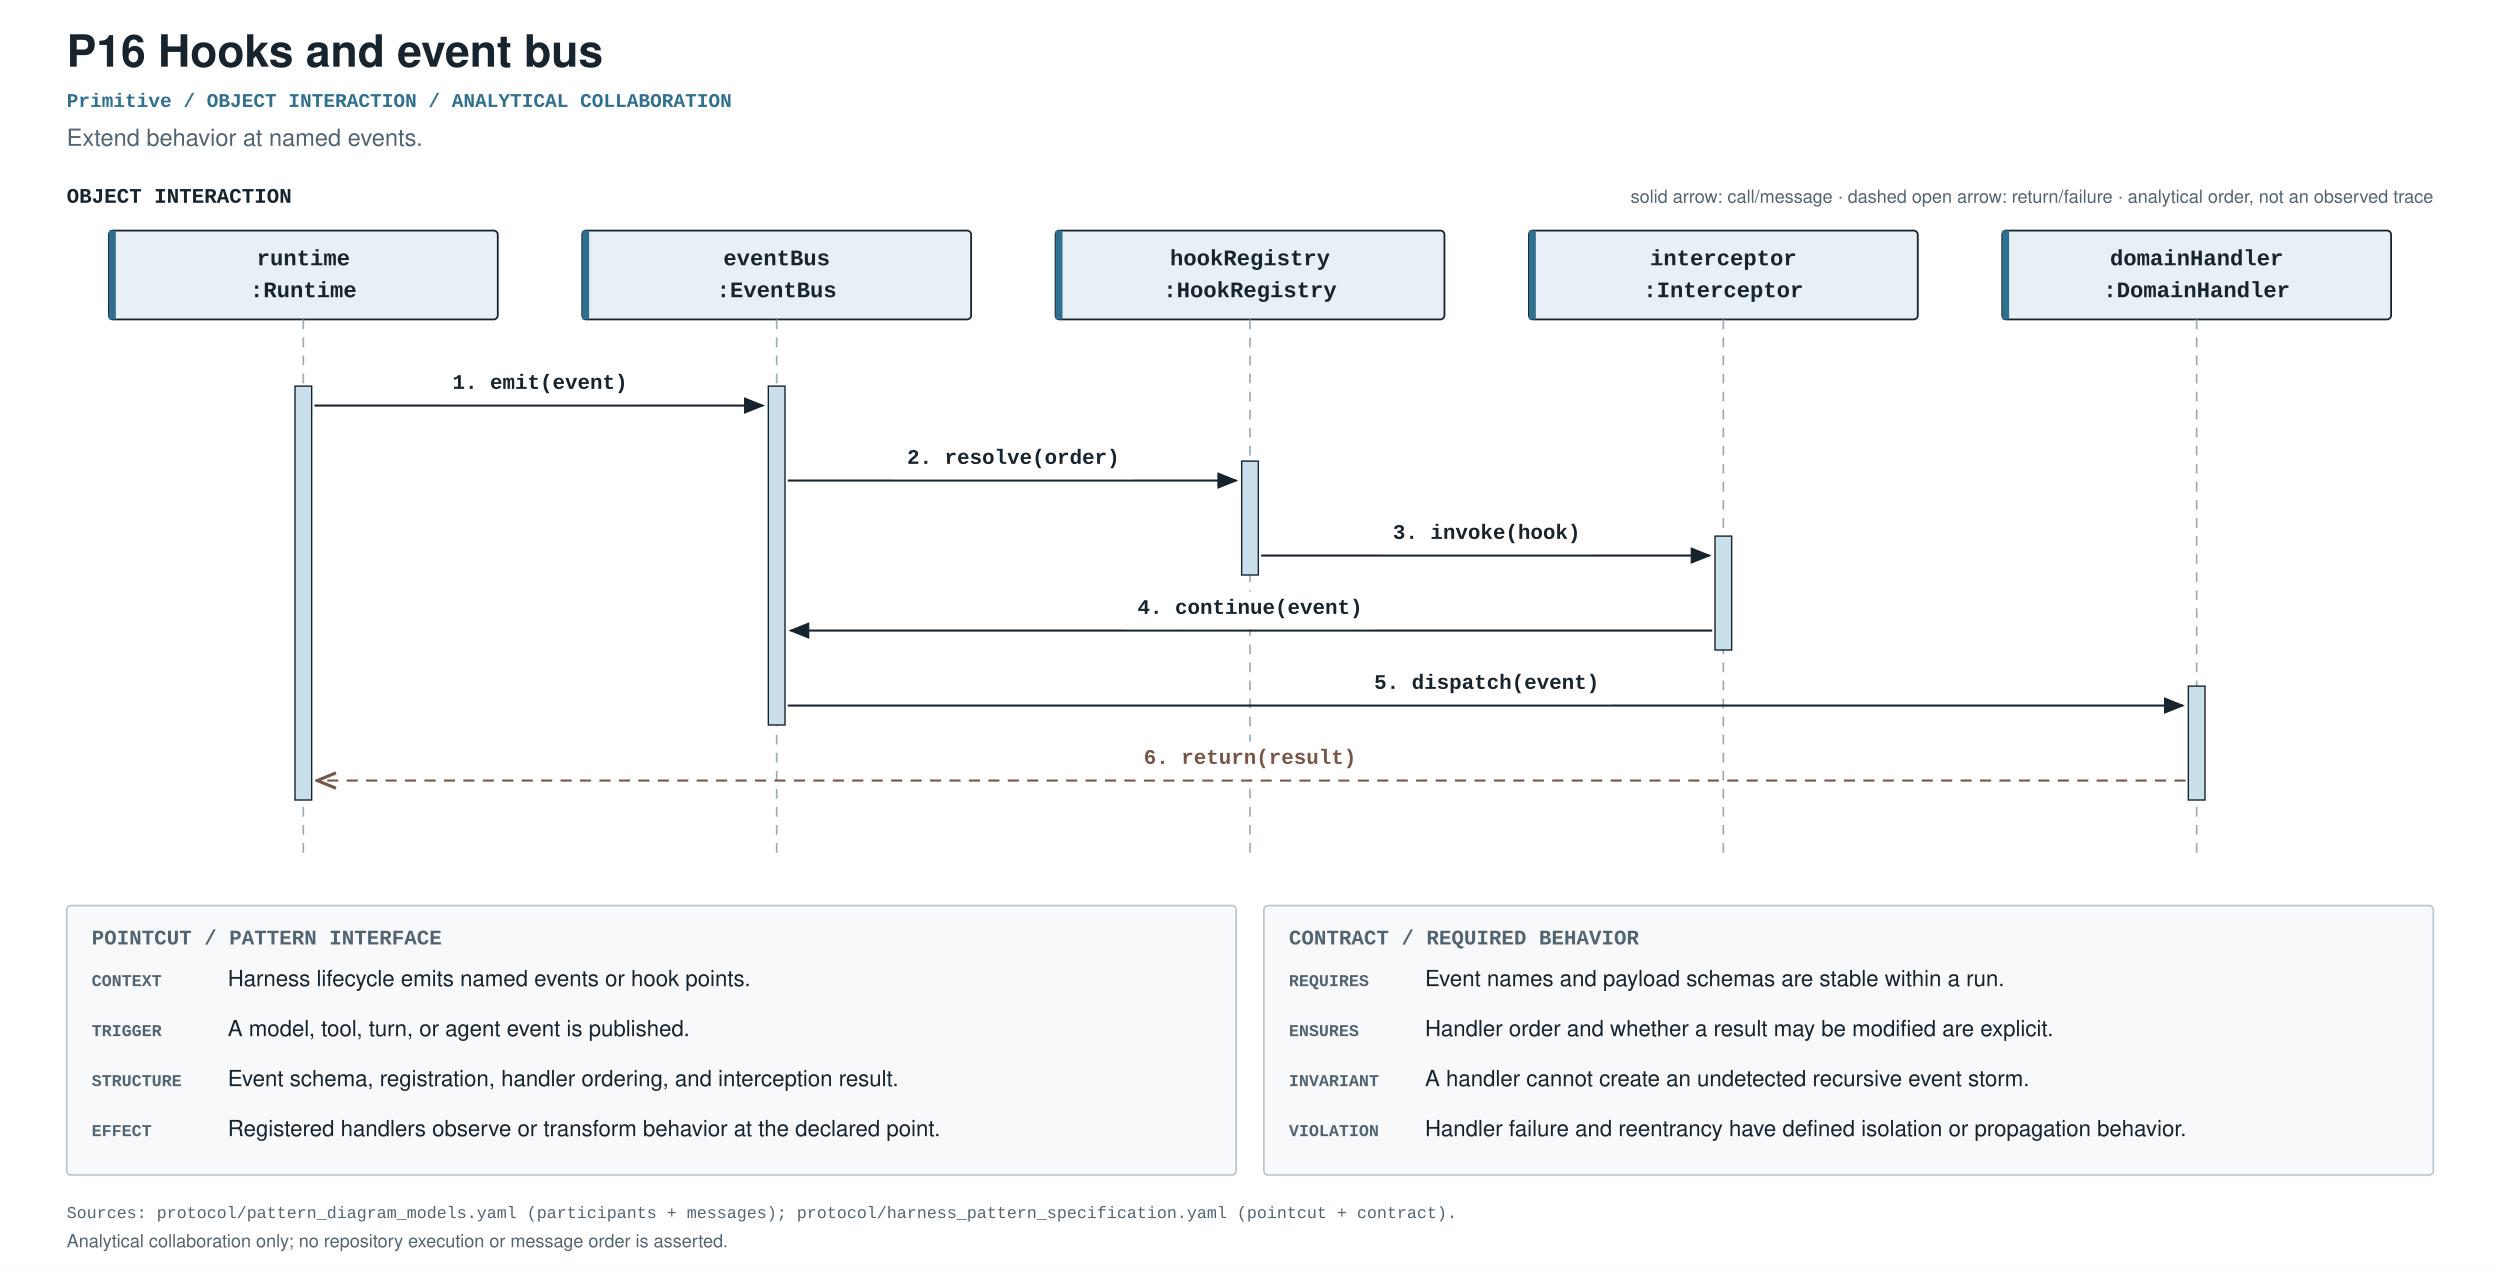
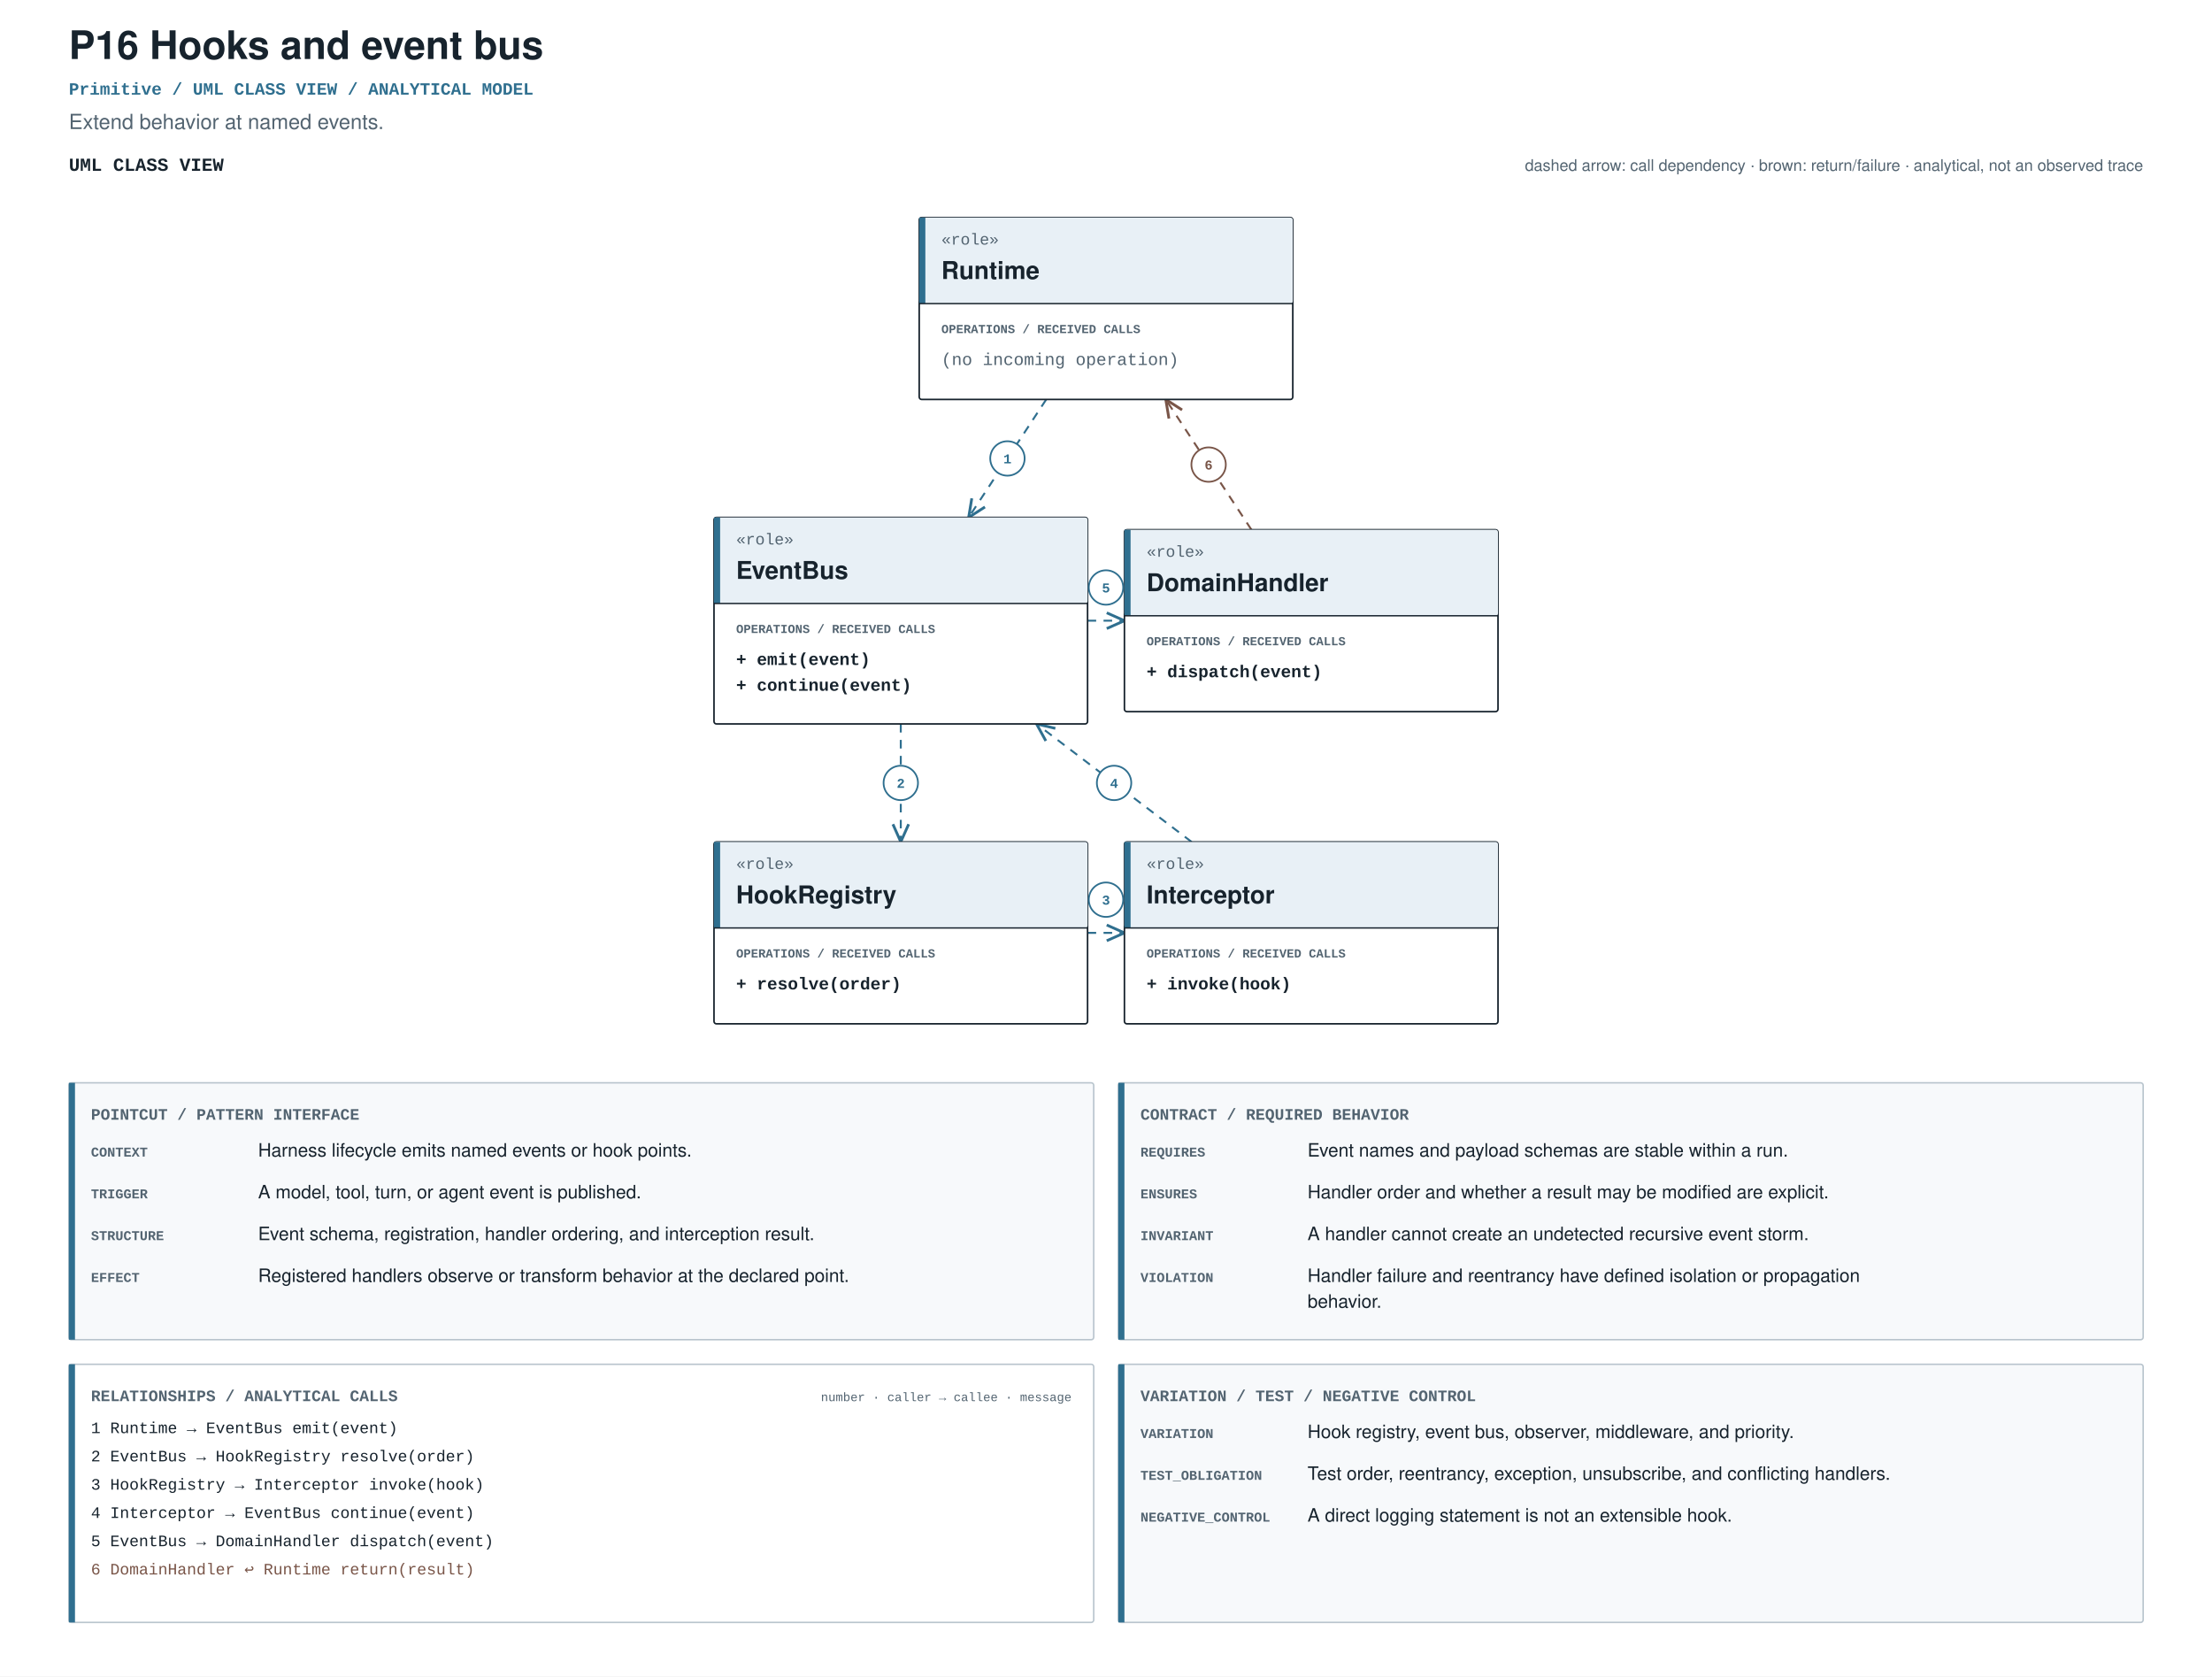
- <svg xmlns="http://www.w3.org/2000/svg" viewBox="0 0 1800 912" width="183mm" height="92.72mm" role="img" data-diagram-type="object-interaction" data-pattern-id="P16" aria-labelledby="title-P16 desc-P16">
+ <svg xmlns="http://www.w3.org/2000/svg" viewBox="0 0 1800 1364" width="183mm" height="138.67mm" role="img" data-diagram-type="uml-class" data-pattern-id="P16" aria-labelledby="title-P16 desc-P16">
  <defs>
-     <marker id="filledArrow" markerWidth="10" markerHeight="8" refX="9" refY="4" orient="auto" markerUnits="strokeWidth">
-       <path d="M0,0 L10,4 L0,8 Z" fill="#17232D" />
+     <marker id="umlOpenAccent" markerWidth="12" markerHeight="10" refX="10" refY="5" orient="auto" markerUnits="strokeWidth">
+       <path d="M1,1 L10,5 L1,9" fill="none" stroke="#2F6F8F" stroke-width="1.4" />
    </marker>
-     <marker id="openArrow" markerWidth="11" markerHeight="9" refX="10" refY="4.5" orient="auto" markerUnits="strokeWidth">
-       <path d="M1,0.8 L10,4.5 L1,8.2" fill="none" stroke="#795548" stroke-width="1.5" />
+     <marker id="umlOpenReturn" markerWidth="12" markerHeight="10" refX="10" refY="5" orient="auto" markerUnits="strokeWidth">
+       <path d="M1,1 L10,5 L1,9" fill="none" stroke="#795548" stroke-width="1.4" />
    </marker>
  </defs>
-   <rect x="0" y="0" width="1800" height="912" rx="0" fill="#FFFFFF" stroke="none" stroke-width="1.2" />
-   <text x="48" y="48" font-family="Helvetica Neue, Helvetica, Arial, sans-serif" font-size="32" font-weight="700" fill="#17232D" text-anchor="start">P16  Hooks and event bus</text>
-   <text x="48" y="77" font-family="Menlo, Monaco, Courier New, monospace" font-size="14" font-weight="700" fill="#2F6F8F" text-anchor="start">Primitive / OBJECT INTERACTION / ANALYTICAL COLLABORATION</text>
+   <rect x="0" y="0" width="1800" height="1364" rx="0" fill="#FFFFFF" stroke="none" stroke-width="1.2" />
+   <text x="56" y="48" font-family="Helvetica Neue, Helvetica, Arial, sans-serif" font-size="32" font-weight="700" fill="#17232D" text-anchor="start">P16  Hooks and event bus</text>
+   <text x="56" y="77" font-family="Menlo, Monaco, Courier New, monospace" font-size="14" font-weight="700" fill="#2F6F8F" text-anchor="start">Primitive / UML CLASS VIEW / ANALYTICAL MODEL</text>
  <text font-family="Helvetica Neue, Helvetica, Arial, sans-serif" font-size="17" font-weight="400" fill="#536471" text-anchor="start">
-     <tspan x="48" y="105">Extend behavior at named events.</tspan>
+     <tspan x="56" y="105">Extend behavior at named events.</tspan>
  </text>
-   <text x="48" y="146" font-family="Menlo, Monaco, Courier New, monospace" font-size="15" font-weight="700" fill="#17232D" text-anchor="start">OBJECT INTERACTION</text>
-   <text x="1752" y="146" font-family="Helvetica Neue, Helvetica, Arial, sans-serif" font-size="13" font-weight="400" fill="#536471" text-anchor="end">solid arrow: call/message · dashed open arrow: return/failure · analytical order, not an observed trace</text>
-   <g class="participant" data-participant="Runtime" data-role="Runtime" data-instance="runtime">
-     <rect x="78.4" y="166" width="280" height="64" rx="3" fill="#E8F0F6" stroke="#17232D" stroke-width="1.3" class="object-header" />
-     <rect x="78.4" y="166" width="5" height="64" rx="0" fill="#2F6F8F" stroke="none" stroke-width="1.2" />
-     <text x="218.4" y="191" font-family="Menlo, Monaco, Courier New, monospace" font-size="16" font-weight="600" fill="#17232D" text-anchor="middle" class="instance-name">runtime</text>
-     <text x="218.4" y="214" font-family="Menlo, Monaco, Courier New, monospace" font-size="16" font-weight="700" fill="#17232D" text-anchor="middle" class="role-name">:Runtime</text>
-     <line class="lifeline" x1="218.4" y1="230" x2="218.4" y2="618" stroke="#9AAAB6" stroke-width="1.2" stroke-dasharray="7 6" />
-     <rect x="212.4" y="278" width="12" height="298" rx="0" fill="#C9DFEC" stroke="#17232D" stroke-width="1" class="activation" />
+   <text x="56" y="139" font-family="Menlo, Monaco, Courier New, monospace" font-size="15" font-weight="700" fill="#17232D" text-anchor="start">UML CLASS VIEW</text>
+   <text x="1744" y="139" font-family="Helvetica Neue, Helvetica, Arial, sans-serif" font-size="13" font-weight="400" fill="#536471" text-anchor="end">dashed arrow: call dependency · brown: return/failure · analytical, not an observed trace</text>
+   <g class="dependency forward" data-source="Runtime" data-target="EventBus" data-numbers="1" data-messages="emit(event)">
+     <path d="M 851.35 325 Q 819.79 373 788.23 421" fill="none" stroke="#2F6F8F" stroke-width="1.6" stroke-dasharray="7 6" marker-end="url(#umlOpenAccent)" />
  </g>
-   <g class="participant" data-participant="EventBus" data-role="EventBus" data-instance="eventBus">
-     <rect x="419.2" y="166" width="280" height="64" rx="3" fill="#E8F0F6" stroke="#17232D" stroke-width="1.3" class="object-header" />
-     <rect x="419.2" y="166" width="5" height="64" rx="0" fill="#2F6F8F" stroke="none" stroke-width="1.2" />
-     <text x="559.2" y="191" font-family="Menlo, Monaco, Courier New, monospace" font-size="16" font-weight="600" fill="#17232D" text-anchor="middle" class="instance-name">eventBus</text>
-     <text x="559.2" y="214" font-family="Menlo, Monaco, Courier New, monospace" font-size="16" font-weight="700" fill="#17232D" text-anchor="middle" class="role-name">:EventBus</text>
-     <line class="lifeline" x1="559.2" y1="230" x2="559.2" y2="618" stroke="#9AAAB6" stroke-width="1.2" stroke-dasharray="7 6" />
-     <rect x="553.2" y="278" width="12" height="244" rx="0" fill="#C9DFEC" stroke="#17232D" stroke-width="1" class="activation" />
+   <g class="dependency forward" data-source="EventBus" data-target="HookRegistry" data-numbers="2" data-messages="resolve(order)">
+     <path d="M 733 589 Q 733 637 733 685" fill="none" stroke="#2F6F8F" stroke-width="1.6" stroke-dasharray="7 6" marker-end="url(#umlOpenAccent)" />
  </g>
-   <g class="participant" data-participant="HookRegistry" data-role="HookRegistry" data-instance="hookRegistry">
-     <rect x="760" y="166" width="280" height="64" rx="3" fill="#E8F0F6" stroke="#17232D" stroke-width="1.3" class="object-header" />
-     <rect x="760" y="166" width="5" height="64" rx="0" fill="#2F6F8F" stroke="none" stroke-width="1.2" />
-     <text x="900" y="191" font-family="Menlo, Monaco, Courier New, monospace" font-size="16" font-weight="600" fill="#17232D" text-anchor="middle" class="instance-name">hookRegistry</text>
-     <text x="900" y="214" font-family="Menlo, Monaco, Courier New, monospace" font-size="16" font-weight="700" fill="#17232D" text-anchor="middle" class="role-name">:HookRegistry</text>
-     <line class="lifeline" x1="900" y1="230" x2="900" y2="618" stroke="#9AAAB6" stroke-width="1.2" stroke-dasharray="7 6" />
-     <rect x="894" y="332" width="12" height="82" rx="0" fill="#C9DFEC" stroke="#17232D" stroke-width="1" class="activation" />
+   <g class="dependency forward" data-source="HookRegistry" data-target="Interceptor" data-numbers="3" data-messages="invoke(hook)">
+     <path d="M 885 759 Q 900 759 915 759" fill="none" stroke="#2F6F8F" stroke-width="1.6" stroke-dasharray="7 6" marker-end="url(#umlOpenAccent)" />
  </g>
-   <g class="participant" data-participant="Interceptor" data-role="Interceptor" data-instance="interceptor">
-     <rect x="1100.8" y="166" width="280" height="64" rx="3" fill="#E8F0F6" stroke="#17232D" stroke-width="1.3" class="object-header" />
-     <rect x="1100.8" y="166" width="5" height="64" rx="0" fill="#2F6F8F" stroke="none" stroke-width="1.2" />
-     <text x="1240.8" y="191" font-family="Menlo, Monaco, Courier New, monospace" font-size="16" font-weight="600" fill="#17232D" text-anchor="middle" class="instance-name">interceptor</text>
-     <text x="1240.8" y="214" font-family="Menlo, Monaco, Courier New, monospace" font-size="16" font-weight="700" fill="#17232D" text-anchor="middle" class="role-name">:Interceptor</text>
-     <line class="lifeline" x1="1240.8" y1="230" x2="1240.8" y2="618" stroke="#9AAAB6" stroke-width="1.2" stroke-dasharray="7 6" />
-     <rect x="1234.8" y="386" width="12" height="82" rx="0" fill="#C9DFEC" stroke="#17232D" stroke-width="1" class="activation" />
+   <g class="dependency forward" data-source="Interceptor" data-target="EventBus" data-numbers="4" data-messages="continue(event)">
+     <path d="M 969.69 685 Q 906.57 637 843.46 589" fill="none" stroke="#2F6F8F" stroke-width="1.6" stroke-dasharray="7 6" marker-end="url(#umlOpenAccent)" />
  </g>
-   <g class="participant" data-participant="DomainHandler" data-role="DomainHandler" data-instance="domainHandler">
-     <rect x="1441.6" y="166" width="280" height="64" rx="3" fill="#E8F0F6" stroke="#17232D" stroke-width="1.3" class="object-header" />
-     <rect x="1441.6" y="166" width="5" height="64" rx="0" fill="#2F6F8F" stroke="none" stroke-width="1.2" />
-     <text x="1581.6" y="191" font-family="Menlo, Monaco, Courier New, monospace" font-size="16" font-weight="600" fill="#17232D" text-anchor="middle" class="instance-name">domainHandler</text>
-     <text x="1581.6" y="214" font-family="Menlo, Monaco, Courier New, monospace" font-size="16" font-weight="700" fill="#17232D" text-anchor="middle" class="role-name">:DomainHandler</text>
-     <line class="lifeline" x1="1581.6" y1="230" x2="1581.6" y2="618" stroke="#9AAAB6" stroke-width="1.2" stroke-dasharray="7 6" />
-     <rect x="1575.6" y="494" width="12" height="82" rx="0" fill="#C9DFEC" stroke="#17232D" stroke-width="1" class="activation" />
+   <g class="dependency forward" data-source="EventBus" data-target="DomainHandler" data-numbers="5" data-messages="dispatch(event)">
+     <path d="M 885 505 Q 900 505 915 505" fill="none" stroke="#2F6F8F" stroke-width="1.6" stroke-dasharray="7 6" marker-end="url(#umlOpenAccent)" />
  </g>
-   <g class="message forward" data-number="1" data-source="Runtime" data-target="EventBus" data-message="emit(event)">
-     <line x1="226.4" y1="292" x2="549.2" y2="292" stroke="#17232D" stroke-width="1.5" marker-end="url(#filledArrow)" />
-     <rect x="317" y="264" width="143.6" height="27" rx="0" fill="#FFFFFF" stroke="none" stroke-width="1.2" class="message-label-background" />
-     <text font-family="Menlo, Monaco, Courier New, monospace" font-size="15" font-weight="600" fill="#17232D" text-anchor="middle" class="message-label">
-       <tspan x="388.8" y="280">1. emit(event)</tspan>
-     </text>
+   <g class="dependency return-or-failure" data-source="DomainHandler" data-target="Runtime" data-numbers="6" data-messages="return(result)">
+     <path d="M 1018.35 431 Q 983.5 378 948.65 325" fill="none" stroke="#795548" stroke-width="1.6" stroke-dasharray="7 6" marker-end="url(#umlOpenReturn)" />
  </g>
-   <g class="message forward" data-number="2" data-source="EventBus" data-target="HookRegistry" data-message="resolve(order)">
-     <line x1="567.2" y1="346" x2="890" y2="346" stroke="#17232D" stroke-width="1.5" marker-end="url(#filledArrow)" />
-     <rect x="643.7" y="318" width="171.8" height="27" rx="0" fill="#FFFFFF" stroke="none" stroke-width="1.2" class="message-label-background" />
-     <text font-family="Menlo, Monaco, Courier New, monospace" font-size="15" font-weight="600" fill="#17232D" text-anchor="middle" class="message-label">
-       <tspan x="729.6" y="334">2. resolve(order)</tspan>
-     </text>
+   <g class="class-node" data-participant="Runtime" data-role="Runtime" data-layer="0">
+     <rect x="748" y="177" width="304" height="148" rx="2" fill="#FFFFFF" stroke="#17232D" stroke-width="1.3" class="class-box" />
+     <rect x="748" y="177" width="304" height="70" rx="2" fill="#E8F0F6" stroke="none" stroke-width="1.2" class="class-header" />
+     <rect x="748" y="177" width="5" height="70" rx="0" fill="#2F6F8F" stroke="none" stroke-width="1.2" class="class-accent" />
+     <text x="766" y="199" font-family="Menlo, Monaco, Courier New, monospace" font-size="13" font-weight="400" fill="#536471" text-anchor="start" class="class-stereotype">«role»</text>
+     <text x="766" y="227" font-family="Helvetica Neue, Helvetica, Arial, sans-serif" font-size="20" font-weight="700" fill="#17232D" text-anchor="start" class="class-name">Runtime</text>
+     <line x1="748" y1="247" x2="1052" y2="247" stroke="#17232D" stroke-width="1.1" />
+     <text x="766" y="271" font-family="Menlo, Monaco, Courier New, monospace" font-size="10" font-weight="700" fill="#536471" text-anchor="start" class="class-compartment-label">OPERATIONS / RECEIVED CALLS</text>
+     <text x="766" y="297" font-family="Menlo, Monaco, Courier New, monospace" font-size="14" font-weight="400" fill="#536471" text-anchor="start" class="class-operation">(no incoming operation)</text>
  </g>
-   <g class="message forward" data-number="3" data-source="HookRegistry" data-target="Interceptor" data-message="invoke(hook)">
-     <line x1="908" y1="400" x2="1230.8" y2="400" stroke="#17232D" stroke-width="1.5" marker-end="url(#filledArrow)" />
-     <rect x="993.9" y="372" width="153" height="27" rx="0" fill="#FFFFFF" stroke="none" stroke-width="1.2" class="message-label-background" />
-     <text font-family="Menlo, Monaco, Courier New, monospace" font-size="15" font-weight="600" fill="#17232D" text-anchor="middle" class="message-label">
-       <tspan x="1070.4" y="388">3. invoke(hook)</tspan>
-     </text>
+   <g class="class-node" data-participant="EventBus" data-role="EventBus" data-layer="1">
+     <rect x="581" y="421" width="304" height="168" rx="2" fill="#FFFFFF" stroke="#17232D" stroke-width="1.3" class="class-box" />
+     <rect x="581" y="421" width="304" height="70" rx="2" fill="#E8F0F6" stroke="none" stroke-width="1.2" class="class-header" />
+     <rect x="581" y="421" width="5" height="70" rx="0" fill="#2F6F8F" stroke="none" stroke-width="1.2" class="class-accent" />
+     <text x="599" y="443" font-family="Menlo, Monaco, Courier New, monospace" font-size="13" font-weight="400" fill="#536471" text-anchor="start" class="class-stereotype">«role»</text>
+     <text x="599" y="471" font-family="Helvetica Neue, Helvetica, Arial, sans-serif" font-size="20" font-weight="700" fill="#17232D" text-anchor="start" class="class-name">EventBus</text>
+     <line x1="581" y1="491" x2="885" y2="491" stroke="#17232D" stroke-width="1.1" />
+     <text x="599" y="515" font-family="Menlo, Monaco, Courier New, monospace" font-size="10" font-weight="700" fill="#536471" text-anchor="start" class="class-compartment-label">OPERATIONS / RECEIVED CALLS</text>
+     <text x="599" y="541" font-family="Menlo, Monaco, Courier New, monospace" font-size="14" font-weight="600" fill="#17232D" text-anchor="start" class="class-operation">+ emit(event)</text>
+     <text x="599" y="562" font-family="Menlo, Monaco, Courier New, monospace" font-size="14" font-weight="600" fill="#17232D" text-anchor="start" class="class-operation">+ continue(event)</text>
  </g>
-   <g class="message forward" data-number="4" data-source="Interceptor" data-target="EventBus" data-message="continue(event)">
-     <line x1="1232.8" y1="454" x2="569.2" y2="454" stroke="#17232D" stroke-width="1.5" marker-end="url(#filledArrow)" />
-     <rect x="809.4" y="426" width="181.2" height="27" rx="0" fill="#FFFFFF" stroke="none" stroke-width="1.2" class="message-label-background" />
-     <text font-family="Menlo, Monaco, Courier New, monospace" font-size="15" font-weight="600" fill="#17232D" text-anchor="middle" class="message-label">
-       <tspan x="900" y="442">4. continue(event)</tspan>
-     </text>
+   <g class="class-node" data-participant="HookRegistry" data-role="HookRegistry" data-layer="2">
+     <rect x="581" y="685" width="304" height="148" rx="2" fill="#FFFFFF" stroke="#17232D" stroke-width="1.3" class="class-box" />
+     <rect x="581" y="685" width="304" height="70" rx="2" fill="#E8F0F6" stroke="none" stroke-width="1.2" class="class-header" />
+     <rect x="581" y="685" width="5" height="70" rx="0" fill="#2F6F8F" stroke="none" stroke-width="1.2" class="class-accent" />
+     <text x="599" y="707" font-family="Menlo, Monaco, Courier New, monospace" font-size="13" font-weight="400" fill="#536471" text-anchor="start" class="class-stereotype">«role»</text>
+     <text x="599" y="735" font-family="Helvetica Neue, Helvetica, Arial, sans-serif" font-size="20" font-weight="700" fill="#17232D" text-anchor="start" class="class-name">HookRegistry</text>
+     <line x1="581" y1="755" x2="885" y2="755" stroke="#17232D" stroke-width="1.1" />
+     <text x="599" y="779" font-family="Menlo, Monaco, Courier New, monospace" font-size="10" font-weight="700" fill="#536471" text-anchor="start" class="class-compartment-label">OPERATIONS / RECEIVED CALLS</text>
+     <text x="599" y="805" font-family="Menlo, Monaco, Courier New, monospace" font-size="14" font-weight="600" fill="#17232D" text-anchor="start" class="class-operation">+ resolve(order)</text>
  </g>
-   <g class="message forward" data-number="5" data-source="EventBus" data-target="DomainHandler" data-message="dispatch(event)">
-     <line x1="567.2" y1="508" x2="1571.6" y2="508" stroke="#17232D" stroke-width="1.5" marker-end="url(#filledArrow)" />
-     <rect x="979.8" y="480" width="181.2" height="27" rx="0" fill="#FFFFFF" stroke="none" stroke-width="1.2" class="message-label-background" />
-     <text font-family="Menlo, Monaco, Courier New, monospace" font-size="15" font-weight="600" fill="#17232D" text-anchor="middle" class="message-label">
-       <tspan x="1070.4" y="496">5. dispatch(event)</tspan>
-     </text>
+   <g class="class-node" data-participant="Interceptor" data-role="Interceptor" data-layer="2">
+     <rect x="915" y="685" width="304" height="148" rx="2" fill="#FFFFFF" stroke="#17232D" stroke-width="1.3" class="class-box" />
+     <rect x="915" y="685" width="304" height="70" rx="2" fill="#E8F0F6" stroke="none" stroke-width="1.2" class="class-header" />
+     <rect x="915" y="685" width="5" height="70" rx="0" fill="#2F6F8F" stroke="none" stroke-width="1.2" class="class-accent" />
+     <text x="933" y="707" font-family="Menlo, Monaco, Courier New, monospace" font-size="13" font-weight="400" fill="#536471" text-anchor="start" class="class-stereotype">«role»</text>
+     <text x="933" y="735" font-family="Helvetica Neue, Helvetica, Arial, sans-serif" font-size="20" font-weight="700" fill="#17232D" text-anchor="start" class="class-name">Interceptor</text>
+     <line x1="915" y1="755" x2="1219" y2="755" stroke="#17232D" stroke-width="1.1" />
+     <text x="933" y="779" font-family="Menlo, Monaco, Courier New, monospace" font-size="10" font-weight="700" fill="#536471" text-anchor="start" class="class-compartment-label">OPERATIONS / RECEIVED CALLS</text>
+     <text x="933" y="805" font-family="Menlo, Monaco, Courier New, monospace" font-size="14" font-weight="600" fill="#17232D" text-anchor="start" class="class-operation">+ invoke(hook)</text>
  </g>
-   <g class="message return-or-failure" data-number="6" data-source="DomainHandler" data-target="Runtime" data-message="return(result)">
-     <line x1="1573.6" y1="562" x2="228.4" y2="562" stroke="#795548" stroke-width="1.5" marker-end="url(#openArrow)" stroke-dasharray="8 6" />
-     <rect x="814.1" y="534" width="171.8" height="27" rx="0" fill="#FFFFFF" stroke="none" stroke-width="1.2" class="message-label-background" />
-     <text font-family="Menlo, Monaco, Courier New, monospace" font-size="15" font-weight="600" fill="#795548" text-anchor="middle" class="message-label">
-       <tspan x="900" y="550">6. return(result)</tspan>
-     </text>
+   <g class="class-node" data-participant="DomainHandler" data-role="DomainHandler" data-layer="1">
+     <rect x="915" y="431" width="304" height="148" rx="2" fill="#FFFFFF" stroke="#17232D" stroke-width="1.3" class="class-box" />
+     <rect x="915" y="431" width="304" height="70" rx="2" fill="#E8F0F6" stroke="none" stroke-width="1.2" class="class-header" />
+     <rect x="915" y="431" width="5" height="70" rx="0" fill="#2F6F8F" stroke="none" stroke-width="1.2" class="class-accent" />
+     <text x="933" y="453" font-family="Menlo, Monaco, Courier New, monospace" font-size="13" font-weight="400" fill="#536471" text-anchor="start" class="class-stereotype">«role»</text>
+     <text x="933" y="481" font-family="Helvetica Neue, Helvetica, Arial, sans-serif" font-size="20" font-weight="700" fill="#17232D" text-anchor="start" class="class-name">DomainHandler</text>
+     <line x1="915" y1="501" x2="1219" y2="501" stroke="#17232D" stroke-width="1.1" />
+     <text x="933" y="525" font-family="Menlo, Monaco, Courier New, monospace" font-size="10" font-weight="700" fill="#536471" text-anchor="start" class="class-compartment-label">OPERATIONS / RECEIVED CALLS</text>
+     <text x="933" y="551" font-family="Menlo, Monaco, Courier New, monospace" font-size="14" font-weight="600" fill="#17232D" text-anchor="start" class="class-operation">+ dispatch(event)</text>
  </g>
-   <rect x="48" y="652" width="842" height="194" rx="3" fill="#F7F9FB" stroke="#B8C4CD" stroke-width="1.2" />
-   <text x="66" y="680" font-family="Menlo, Monaco, Courier New, monospace" font-size="15" font-weight="700" fill="#536471" text-anchor="start">POINTCUT / PATTERN INTERFACE</text>
-   <text x="66" y="710" font-family="Menlo, Monaco, Courier New, monospace" font-size="12" font-weight="700" fill="#536471" text-anchor="start">CONTEXT</text>
-   <text font-family="Helvetica Neue, Helvetica, Arial, sans-serif" font-size="16" font-weight="400" fill="#17232D" text-anchor="start">
-     <tspan x="164" y="710">Harness lifecycle emits named events or hook points.</tspan>
+   <g class="dependency-badge">
+     <circle cx="819.79" cy="373" r="14" fill="#FFFFFF" stroke="#2F6F8F" stroke-width="1.4" />
+     <text x="819.79" y="377" font-family="Menlo, Monaco, Courier New, monospace" font-size="11" font-weight="700" fill="#2F6F8F" text-anchor="middle">1</text>
+   </g>
+   <g class="dependency-badge">
+     <circle cx="733" cy="637" r="14" fill="#FFFFFF" stroke="#2F6F8F" stroke-width="1.4" />
+     <text x="733" y="641" font-family="Menlo, Monaco, Courier New, monospace" font-size="11" font-weight="700" fill="#2F6F8F" text-anchor="middle">2</text>
+   </g>
+   <g class="dependency-badge">
+     <circle cx="900" cy="732" r="14" fill="#FFFFFF" stroke="#2F6F8F" stroke-width="1.4" />
+     <text x="900" y="736" font-family="Menlo, Monaco, Courier New, monospace" font-size="11" font-weight="700" fill="#2F6F8F" text-anchor="middle">3</text>
+   </g>
+   <g class="dependency-badge">
+     <circle cx="906.57" cy="637" r="14" fill="#FFFFFF" stroke="#2F6F8F" stroke-width="1.4" />
+     <text x="906.57" y="641" font-family="Menlo, Monaco, Courier New, monospace" font-size="11" font-weight="700" fill="#2F6F8F" text-anchor="middle">4</text>
+   </g>
+   <g class="dependency-badge">
+     <circle cx="900" cy="478" r="14" fill="#FFFFFF" stroke="#2F6F8F" stroke-width="1.4" />
+     <text x="900" y="482" font-family="Menlo, Monaco, Courier New, monospace" font-size="11" font-weight="700" fill="#2F6F8F" text-anchor="middle">5</text>
+   </g>
+   <g class="dependency-badge">
+     <circle cx="983.5" cy="378" r="14" fill="#FFFFFF" stroke="#795548" stroke-width="1.4" />
+     <text x="983.5" y="382" font-family="Menlo, Monaco, Courier New, monospace" font-size="11" font-weight="700" fill="#795548" text-anchor="middle">6</text>
+   </g>
+   <rect x="56" y="881" width="834" height="209" rx="2" fill="#F7F9FB" stroke="#B8C4CD" stroke-width="1.2" />
+   <rect x="56" y="881" width="5" height="209" rx="0" fill="#2F6F8F" stroke="none" stroke-width="1.2" />
+   <text x="74" y="911" font-family="Menlo, Monaco, Courier New, monospace" font-size="13" font-weight="700" fill="#536471" text-anchor="start">POINTCUT / PATTERN INTERFACE</text>
+   <text x="74" y="941" font-family="Menlo, Monaco, Courier New, monospace" font-size="11" font-weight="700" fill="#536471" text-anchor="start">CONTEXT</text>
+   <text font-family="Helvetica Neue, Helvetica, Arial, sans-serif" font-size="15" font-weight="400" fill="#17232D" text-anchor="start">
+     <tspan x="210" y="941">Harness lifecycle emits named events or hook points.</tspan>
  </text>
-   <text x="66" y="746" font-family="Menlo, Monaco, Courier New, monospace" font-size="12" font-weight="700" fill="#536471" text-anchor="start">TRIGGER</text>
-   <text font-family="Helvetica Neue, Helvetica, Arial, sans-serif" font-size="16" font-weight="400" fill="#17232D" text-anchor="start">
-     <tspan x="164" y="746">A model, tool, turn, or agent event is published.</tspan>
+   <text x="74" y="975" font-family="Menlo, Monaco, Courier New, monospace" font-size="11" font-weight="700" fill="#536471" text-anchor="start">TRIGGER</text>
+   <text font-family="Helvetica Neue, Helvetica, Arial, sans-serif" font-size="15" font-weight="400" fill="#17232D" text-anchor="start">
+     <tspan x="210" y="975">A model, tool, turn, or agent event is published.</tspan>
  </text>
-   <text x="66" y="782" font-family="Menlo, Monaco, Courier New, monospace" font-size="12" font-weight="700" fill="#536471" text-anchor="start">STRUCTURE</text>
-   <text font-family="Helvetica Neue, Helvetica, Arial, sans-serif" font-size="16" font-weight="400" fill="#17232D" text-anchor="start">
-     <tspan x="164" y="782">Event schema, registration, handler ordering, and interception result.</tspan>
+   <text x="74" y="1009" font-family="Menlo, Monaco, Courier New, monospace" font-size="11" font-weight="700" fill="#536471" text-anchor="start">STRUCTURE</text>
+   <text font-family="Helvetica Neue, Helvetica, Arial, sans-serif" font-size="15" font-weight="400" fill="#17232D" text-anchor="start">
+     <tspan x="210" y="1009">Event schema, registration, handler ordering, and interception result.</tspan>
  </text>
-   <text x="66" y="818" font-family="Menlo, Monaco, Courier New, monospace" font-size="12" font-weight="700" fill="#536471" text-anchor="start">EFFECT</text>
-   <text font-family="Helvetica Neue, Helvetica, Arial, sans-serif" font-size="16" font-weight="400" fill="#17232D" text-anchor="start">
-     <tspan x="164" y="818">Registered handlers observe or transform behavior at the declared point.</tspan>
+   <text x="74" y="1043" font-family="Menlo, Monaco, Courier New, monospace" font-size="11" font-weight="700" fill="#536471" text-anchor="start">EFFECT</text>
+   <text font-family="Helvetica Neue, Helvetica, Arial, sans-serif" font-size="15" font-weight="400" fill="#17232D" text-anchor="start">
+     <tspan x="210" y="1043">Registered handlers observe or transform behavior at the declared point.</tspan>
  </text>
-   <rect x="910" y="652" width="842" height="194" rx="3" fill="#F7F9FB" stroke="#B8C4CD" stroke-width="1.2" />
-   <text x="928" y="680" font-family="Menlo, Monaco, Courier New, monospace" font-size="15" font-weight="700" fill="#536471" text-anchor="start">CONTRACT / REQUIRED BEHAVIOR</text>
-   <text x="928" y="710" font-family="Menlo, Monaco, Courier New, monospace" font-size="12" font-weight="700" fill="#536471" text-anchor="start">REQUIRES</text>
-   <text font-family="Helvetica Neue, Helvetica, Arial, sans-serif" font-size="16" font-weight="400" fill="#17232D" text-anchor="start">
-     <tspan x="1026" y="710">Event names and payload schemas are stable within a run.</tspan>
+   <rect x="910" y="881" width="834" height="209" rx="2" fill="#F7F9FB" stroke="#B8C4CD" stroke-width="1.2" />
+   <rect x="910" y="881" width="5" height="209" rx="0" fill="#2F6F8F" stroke="none" stroke-width="1.2" />
+   <text x="928" y="911" font-family="Menlo, Monaco, Courier New, monospace" font-size="13" font-weight="700" fill="#536471" text-anchor="start">CONTRACT / REQUIRED BEHAVIOR</text>
+   <text x="928" y="941" font-family="Menlo, Monaco, Courier New, monospace" font-size="11" font-weight="700" fill="#536471" text-anchor="start">REQUIRES</text>
+   <text font-family="Helvetica Neue, Helvetica, Arial, sans-serif" font-size="15" font-weight="400" fill="#17232D" text-anchor="start">
+     <tspan x="1064" y="941">Event names and payload schemas are stable within a run.</tspan>
  </text>
-   <text x="928" y="746" font-family="Menlo, Monaco, Courier New, monospace" font-size="12" font-weight="700" fill="#536471" text-anchor="start">ENSURES</text>
-   <text font-family="Helvetica Neue, Helvetica, Arial, sans-serif" font-size="16" font-weight="400" fill="#17232D" text-anchor="start">
-     <tspan x="1026" y="746">Handler order and whether a result may be modified are explicit.</tspan>
+   <text x="928" y="975" font-family="Menlo, Monaco, Courier New, monospace" font-size="11" font-weight="700" fill="#536471" text-anchor="start">ENSURES</text>
+   <text font-family="Helvetica Neue, Helvetica, Arial, sans-serif" font-size="15" font-weight="400" fill="#17232D" text-anchor="start">
+     <tspan x="1064" y="975">Handler order and whether a result may be modified are explicit.</tspan>
  </text>
-   <text x="928" y="782" font-family="Menlo, Monaco, Courier New, monospace" font-size="12" font-weight="700" fill="#536471" text-anchor="start">INVARIANT</text>
-   <text font-family="Helvetica Neue, Helvetica, Arial, sans-serif" font-size="16" font-weight="400" fill="#17232D" text-anchor="start">
-     <tspan x="1026" y="782">A handler cannot create an undetected recursive event storm.</tspan>
+   <text x="928" y="1009" font-family="Menlo, Monaco, Courier New, monospace" font-size="11" font-weight="700" fill="#536471" text-anchor="start">INVARIANT</text>
+   <text font-family="Helvetica Neue, Helvetica, Arial, sans-serif" font-size="15" font-weight="400" fill="#17232D" text-anchor="start">
+     <tspan x="1064" y="1009">A handler cannot create an undetected recursive event storm.</tspan>
  </text>
-   <text x="928" y="818" font-family="Menlo, Monaco, Courier New, monospace" font-size="12" font-weight="700" fill="#536471" text-anchor="start">VIOLATION</text>
-   <text font-family="Helvetica Neue, Helvetica, Arial, sans-serif" font-size="16" font-weight="400" fill="#17232D" text-anchor="start">
-     <tspan x="1026" y="818">Handler failure and reentrancy have defined isolation or propagation behavior.</tspan>
+   <text x="928" y="1043" font-family="Menlo, Monaco, Courier New, monospace" font-size="11" font-weight="700" fill="#536471" text-anchor="start">VIOLATION</text>
+   <text font-family="Helvetica Neue, Helvetica, Arial, sans-serif" font-size="15" font-weight="400" fill="#17232D" text-anchor="start">
+     <tspan x="1064" y="1043">Handler failure and reentrancy have defined isolation or propagation</tspan>
+     <tspan x="1064" y="1064">behavior.</tspan>
  </text>
-   <text x="48" y="877" font-family="Menlo, Monaco, Courier New, monospace" font-size="12" font-weight="400" fill="#536471" text-anchor="start">Sources: protocol/pattern_diagram_models.yaml (participants + messages); protocol/harness_pattern_specification.yaml (pointcut + contract).</text>
-   <text x="48" y="898" font-family="Helvetica Neue, Helvetica, Arial, sans-serif" font-size="13" font-weight="400" fill="#536471" text-anchor="start">Analytical collaboration only; no repository execution or message order is asserted.</text>
+   <rect x="56" y="1110" width="834" height="210" rx="2" fill="#FFFFFF" stroke="#B8C4CD" stroke-width="1.2" />
+   <rect x="56" y="1110" width="5" height="210" rx="0" fill="#2F6F8F" stroke="none" stroke-width="1.2" />
+   <text x="74" y="1140" font-family="Menlo, Monaco, Courier New, monospace" font-size="13" font-weight="700" fill="#536471" text-anchor="start">RELATIONSHIPS / ANALYTICAL CALLS</text>
+   <text x="872" y="1140" font-family="Menlo, Monaco, Courier New, monospace" font-size="10" font-weight="400" fill="#536471" text-anchor="end">number · caller → callee · message</text>
+   <text font-family="Menlo, Monaco, Courier New, monospace" font-size="13" font-weight="400" fill="#17232D" text-anchor="start">
+     <tspan x="74" y="1166">1 Runtime → EventBus emit(event)</tspan>
+   </text>
+   <text font-family="Menlo, Monaco, Courier New, monospace" font-size="13" font-weight="400" fill="#17232D" text-anchor="start">
+     <tspan x="74" y="1189">2 EventBus → HookRegistry resolve(order)</tspan>
+   </text>
+   <text font-family="Menlo, Monaco, Courier New, monospace" font-size="13" font-weight="400" fill="#17232D" text-anchor="start">
+     <tspan x="74" y="1212">3 HookRegistry → Interceptor invoke(hook)</tspan>
+   </text>
+   <text font-family="Menlo, Monaco, Courier New, monospace" font-size="13" font-weight="400" fill="#17232D" text-anchor="start">
+     <tspan x="74" y="1235">4 Interceptor → EventBus continue(event)</tspan>
+   </text>
+   <text font-family="Menlo, Monaco, Courier New, monospace" font-size="13" font-weight="400" fill="#17232D" text-anchor="start">
+     <tspan x="74" y="1258">5 EventBus → DomainHandler dispatch(event)</tspan>
+   </text>
+   <text font-family="Menlo, Monaco, Courier New, monospace" font-size="13" font-weight="400" fill="#795548" text-anchor="start">
+     <tspan x="74" y="1281">6 DomainHandler ↩ Runtime return(result)</tspan>
+   </text>
+   <rect x="910" y="1110" width="834" height="210" rx="2" fill="#F7F9FB" stroke="#B8C4CD" stroke-width="1.2" />
+   <rect x="910" y="1110" width="5" height="210" rx="0" fill="#2F6F8F" stroke="none" stroke-width="1.2" />
+   <text x="928" y="1140" font-family="Menlo, Monaco, Courier New, monospace" font-size="13" font-weight="700" fill="#536471" text-anchor="start">VARIATION / TEST / NEGATIVE CONTROL</text>
+   <text x="928" y="1170" font-family="Menlo, Monaco, Courier New, monospace" font-size="11" font-weight="700" fill="#536471" text-anchor="start">VARIATION</text>
+   <text font-family="Helvetica Neue, Helvetica, Arial, sans-serif" font-size="15" font-weight="400" fill="#17232D" text-anchor="start">
+     <tspan x="1064" y="1170">Hook registry, event bus, observer, middleware, and priority.</tspan>
+   </text>
+   <text x="928" y="1204" font-family="Menlo, Monaco, Courier New, monospace" font-size="11" font-weight="700" fill="#536471" text-anchor="start">TEST_OBLIGATION</text>
+   <text font-family="Helvetica Neue, Helvetica, Arial, sans-serif" font-size="15" font-weight="400" fill="#17232D" text-anchor="start">
+     <tspan x="1064" y="1204">Test order, reentrancy, exception, unsubscribe, and conflicting handlers.</tspan>
+   </text>
+   <text x="928" y="1238" font-family="Menlo, Monaco, Courier New, monospace" font-size="11" font-weight="700" fill="#536471" text-anchor="start">NEGATIVE_CONTROL</text>
+   <text font-family="Helvetica Neue, Helvetica, Arial, sans-serif" font-size="15" font-weight="400" fill="#17232D" text-anchor="start">
+     <tspan x="1064" y="1238">A direct logging statement is not an extensible hook.</tspan>
+   </text>
</svg>
